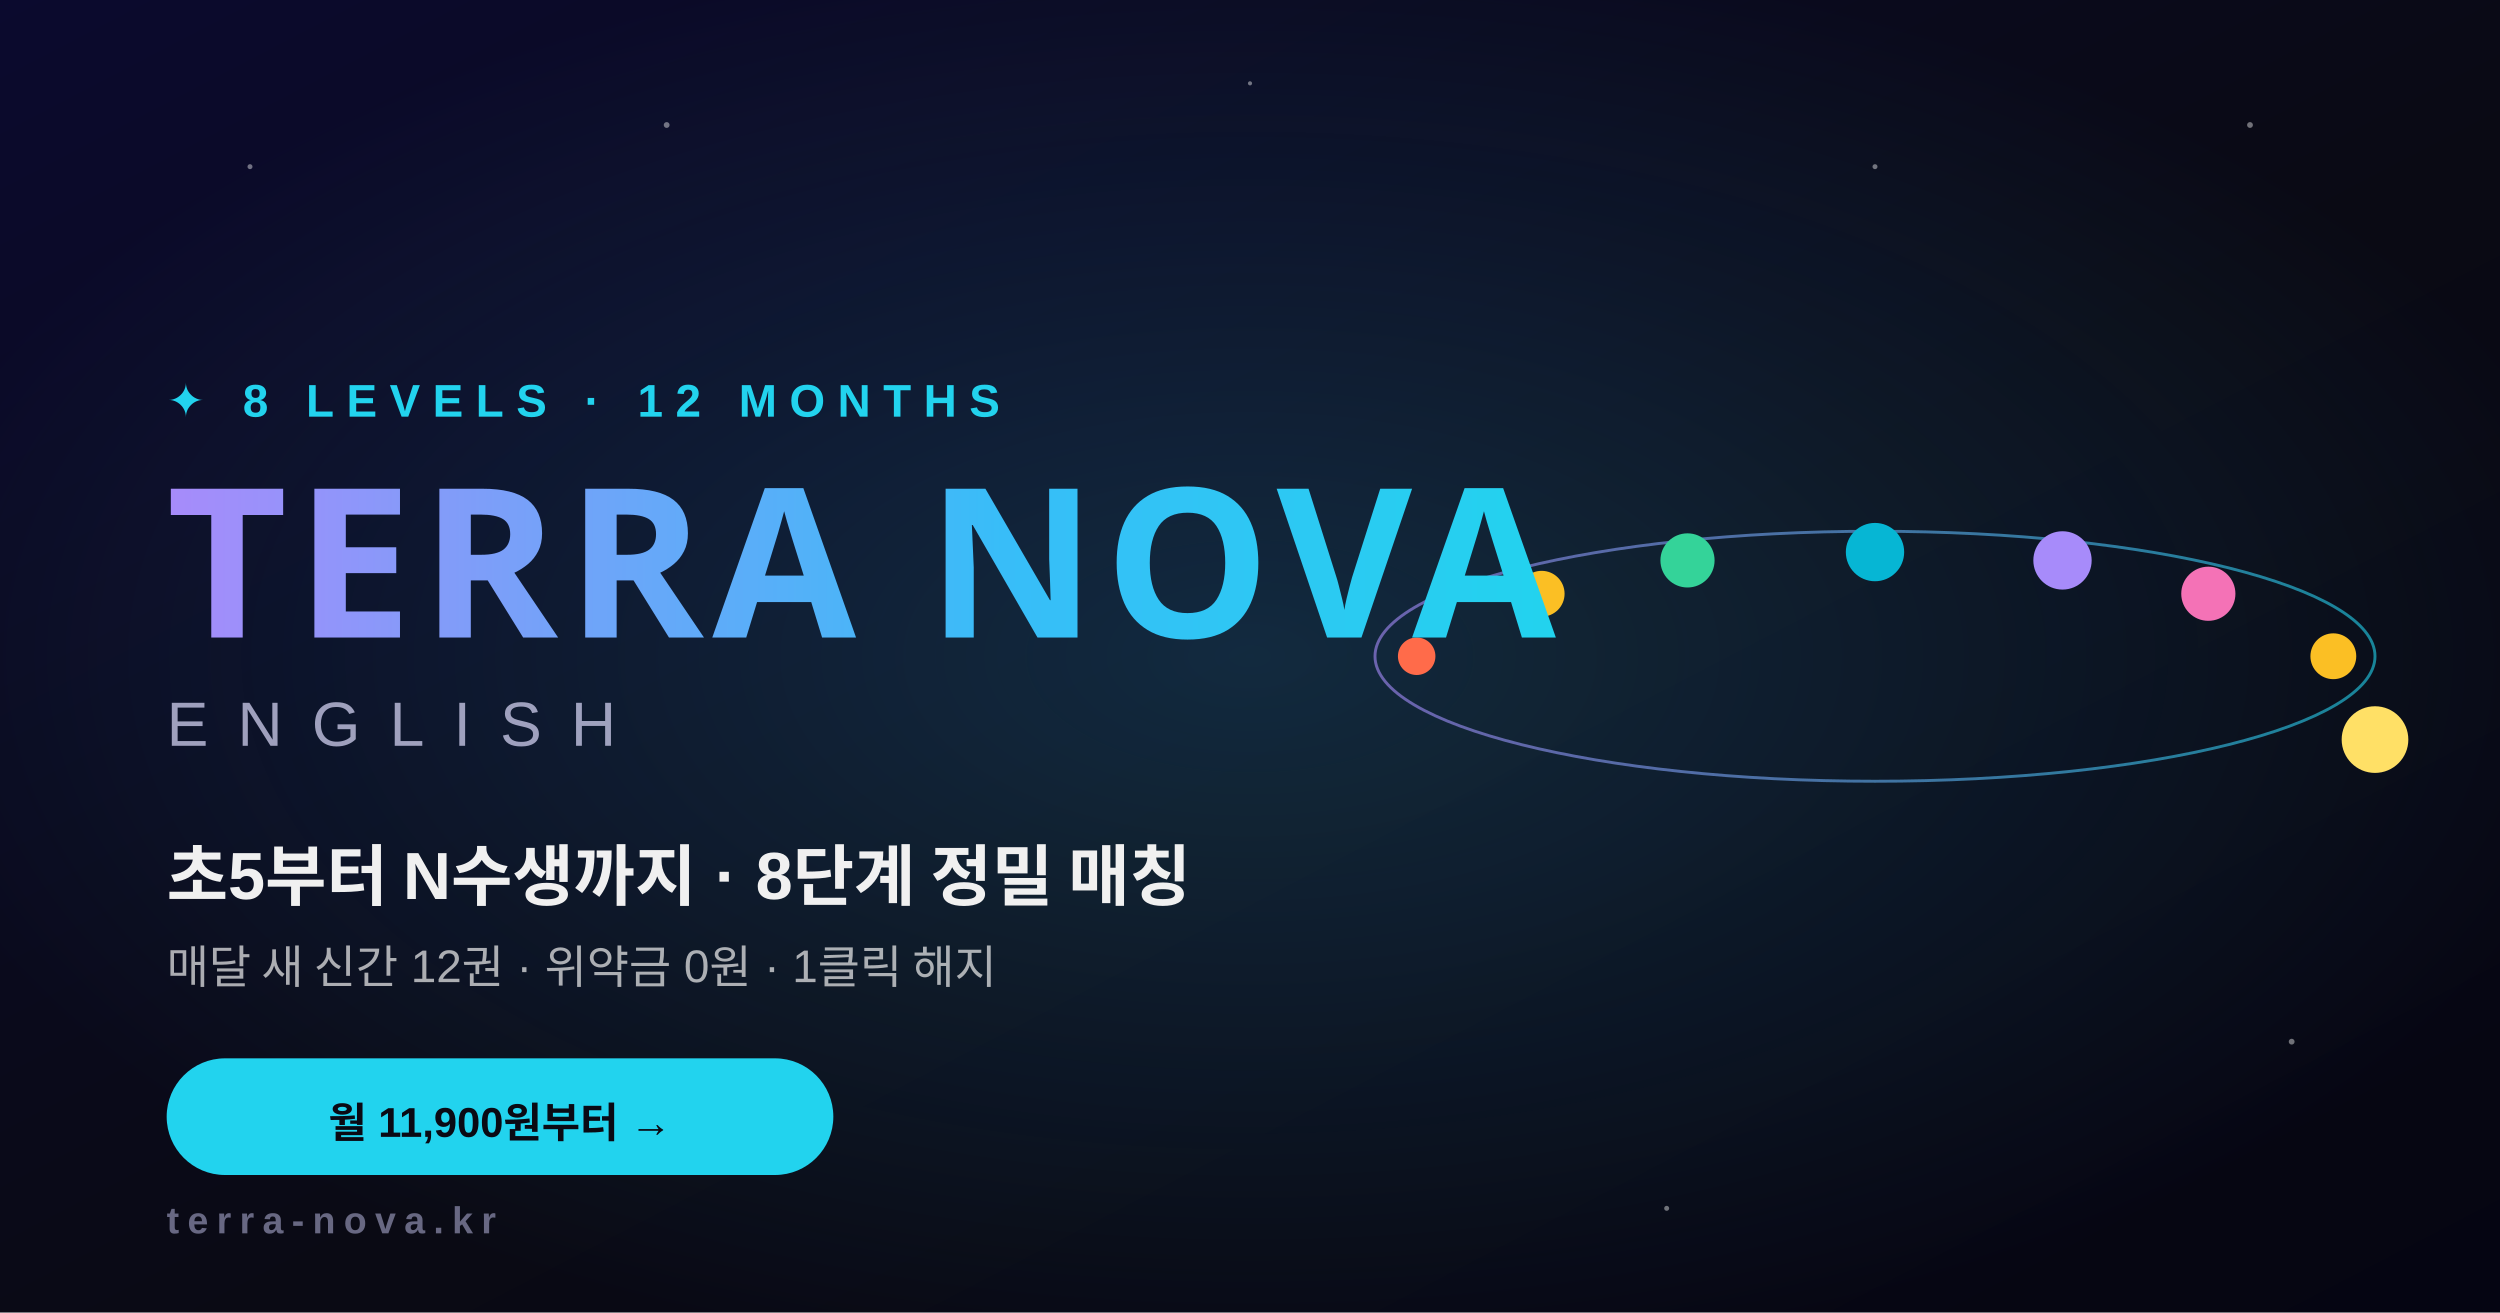
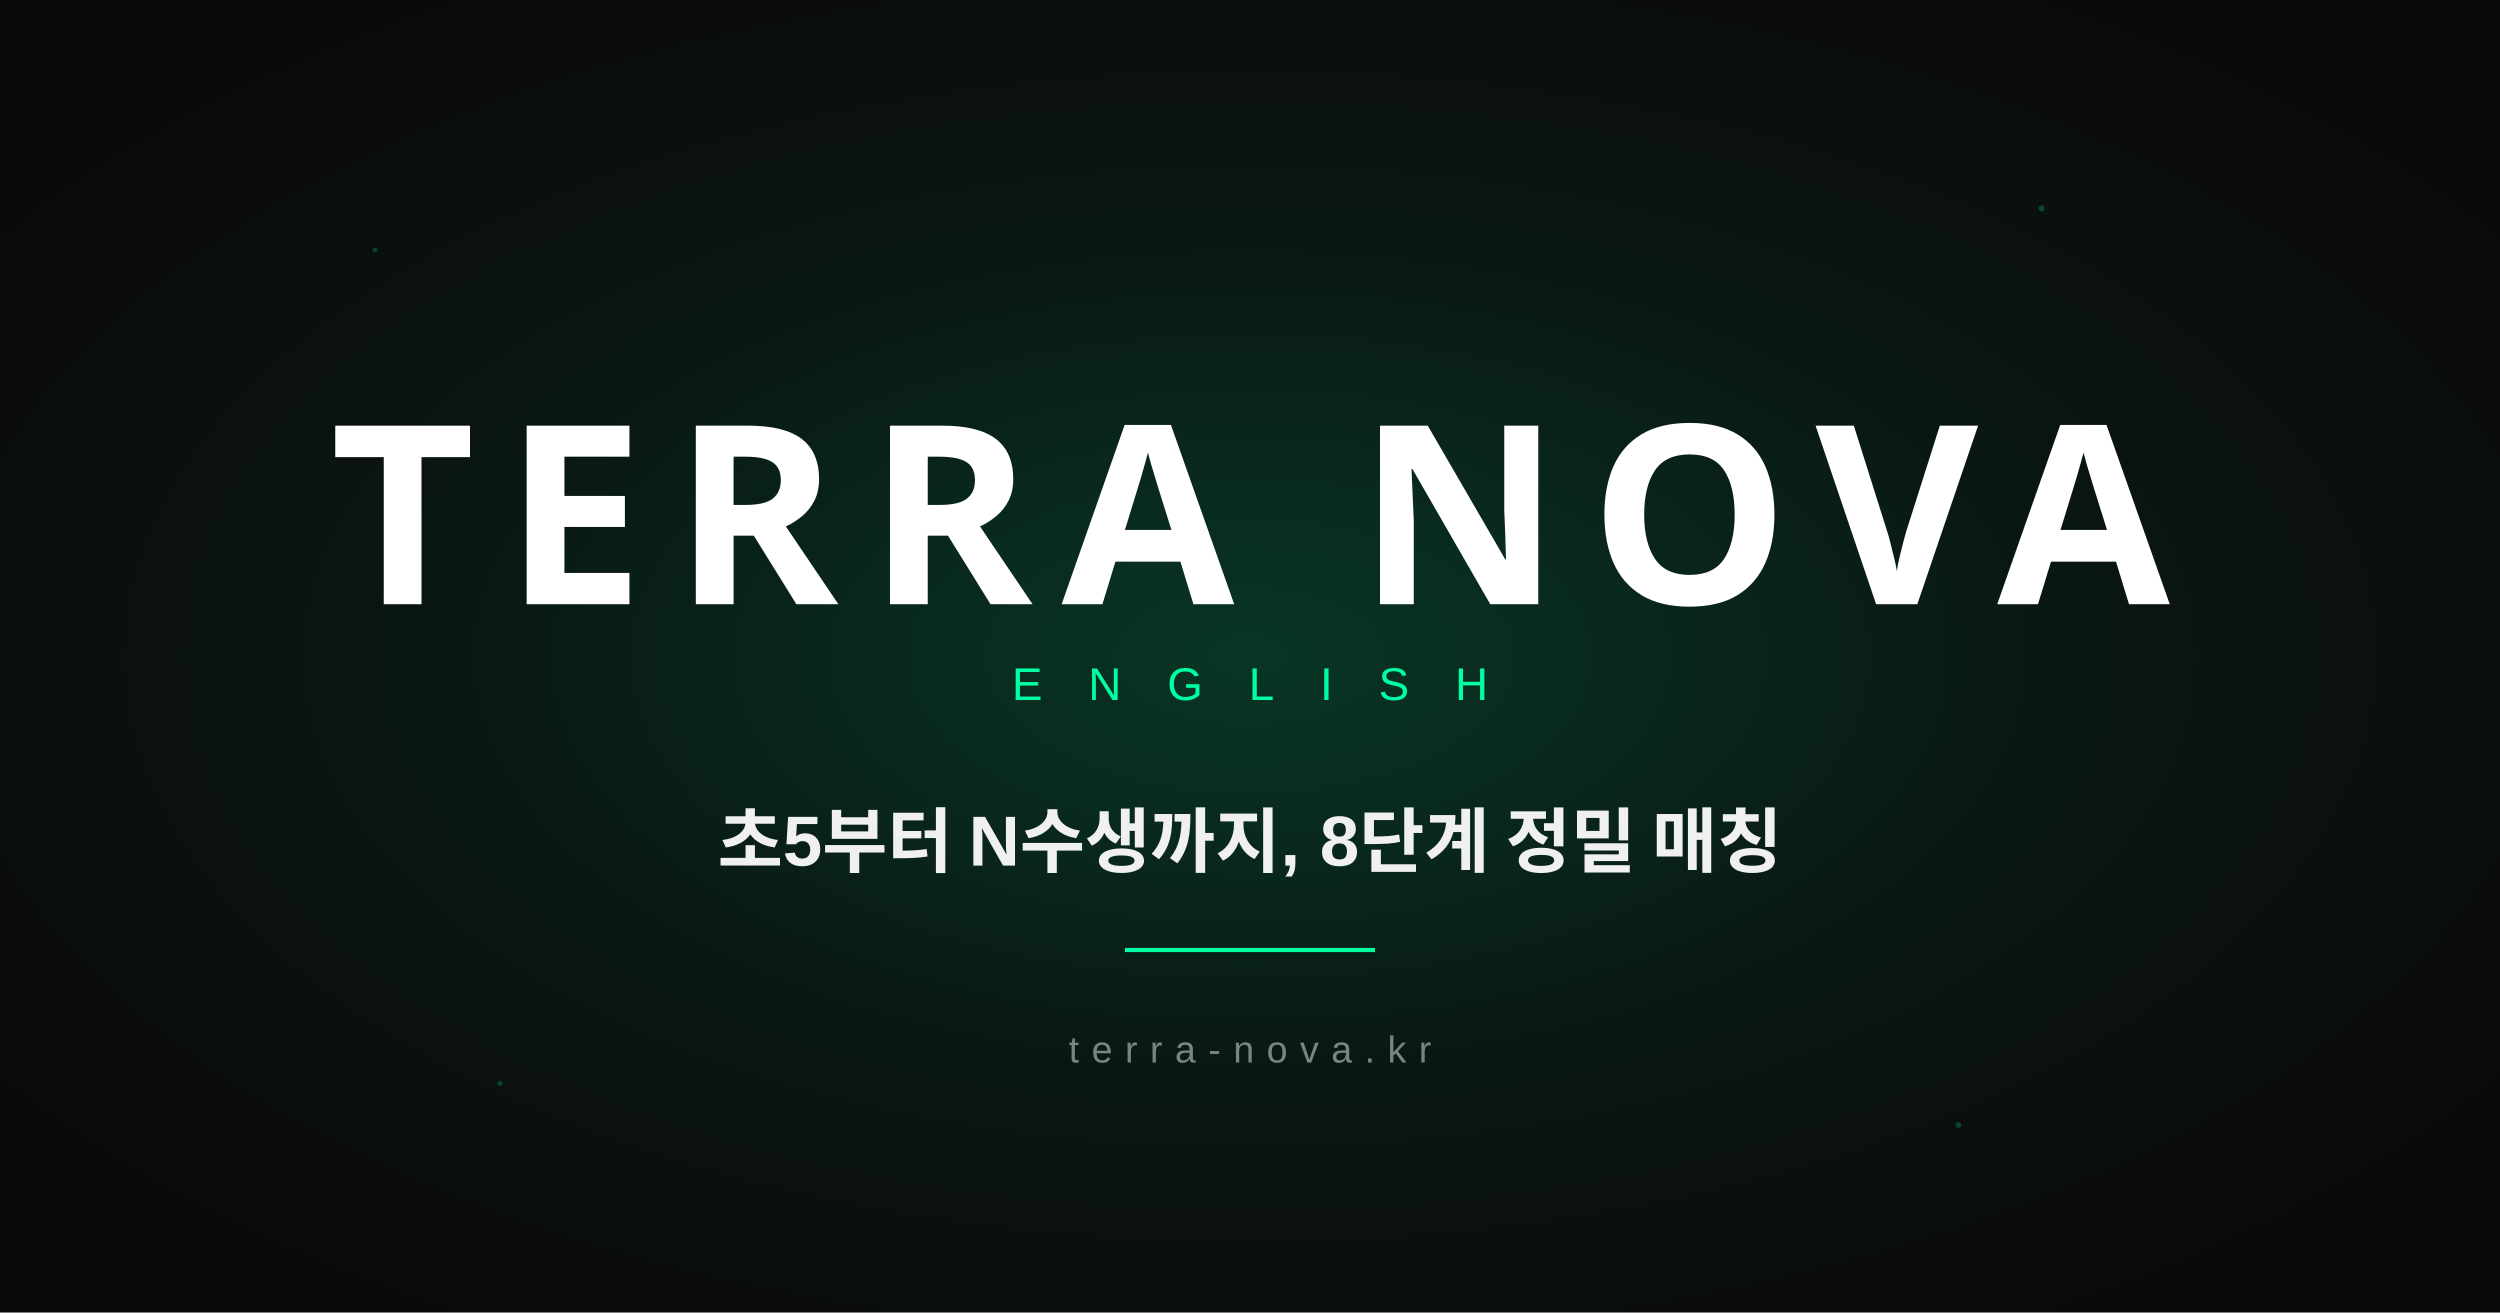
- <svg xmlns="http://www.w3.org/2000/svg" viewBox="0 0 1200 630" width="1200" height="630" role="img" aria-label="Terra Nova 랜딩 OG 커버">
+ <svg xmlns="http://www.w3.org/2000/svg" viewBox="0 0 1200 630" width="1200" height="630" role="img" aria-label="Terra Nova English landing">
  <defs>
-     <linearGradient id="bg" x1="0%" y1="0%" x2="100%" y2="100%">
-       <stop offset="0%" stop-color="#0B0A2E" />
-       <stop offset="55%" stop-color="#0A0A14" />
-       <stop offset="100%" stop-color="#050512" />
-     </linearGradient>
-     <linearGradient id="title" x1="0%" y1="0%" x2="100%" y2="0%">
-       <stop offset="0%" stop-color="#A78BFA" />
-       <stop offset="60%" stop-color="#38BDF8" />
-       <stop offset="100%" stop-color="#22D3EE" />
-     </linearGradient>
-     <linearGradient id="orbit" x1="0%" y1="0%" x2="100%" y2="0%">
-       <stop offset="0%" stop-color="rgba(167,139,250,.6)" />
-       <stop offset="100%" stop-color="rgba(34,211,238,.6)" />
-     </linearGradient>
-     <radialGradient id="glow" cx="50%" cy="50%" r="55%">
-       <stop offset="0%" stop-color="rgba(56,189,248,.18)" />
-       <stop offset="100%" stop-color="rgba(56,189,248,0)" />
+     <radialGradient id="halo" cx="50%" cy="50%" r="60%">
+       <stop offset="0%" stop-color="rgba(0,255,163,.18)" />
+       <stop offset="60%" stop-color="rgba(0,255,163,.04)" />
+       <stop offset="100%" stop-color="rgba(0,255,163,0)" />
    </radialGradient>
  </defs>
-   <rect width="1200" height="630" fill="url(#bg)" />
-   <rect width="1200" height="630" fill="url(#glow)" />
-   <g fill="#fff" opacity=".42">
-     <circle cx="120" cy="80" r="1.2" />
-     <circle cx="320" cy="60" r="1.4" />
-     <circle cx="600" cy="40" r="1" />
-     <circle cx="900" cy="80" r="1.2" />
-     <circle cx="1080" cy="60" r="1.4" />
-     <circle cx="200" cy="560" r="1.2" />
-     <circle cx="800" cy="580" r="1.2" />
-     <circle cx="1100" cy="500" r="1.4" />
+   <rect width="1200" height="630" fill="#0A0A0A" />
+   <rect width="1200" height="630" fill="url(#halo)" />
+   <g fill="#00FFA3" opacity=".22">
+     <circle cx="180" cy="120" r="1.2" />
+     <circle cx="980" cy="100" r="1.5" />
+     <circle cx="240" cy="520" r="1.2" />
+     <circle cx="940" cy="540" r="1.4" />
  </g>
-   <g transform="translate(900,315)">
-     <ellipse cx="0" cy="0" rx="240" ry="60" fill="none" stroke="url(#orbit)" stroke-width="1.4" />
-     <circle cx="-220" cy="0" r="9" fill="#FF6B4A" />
-     <circle cx="-160" cy="-30" r="11" fill="#FBBF24" />
-     <circle cx="-90" cy="-46" r="13" fill="#34D399" />
-     <circle cx="0" cy="-50" r="14" fill="#06B6D4" />
-     <circle cx="90" cy="-46" r="14" fill="#A78BFA" />
-     <circle cx="160" cy="-30" r="13" fill="#F472B6" />
-     <circle cx="220" cy="0" r="11" fill="#FBBF24" />
-     <circle cx="240" cy="40" r="16" fill="#FFE066" />
-   </g>
-   <text x="80" y="200" font-family="'Noto Sans KR','Arial',sans-serif" font-weight="700" font-size="22" letter-spacing="6" fill="#22D3EE">✦ 8 LEVELS · 12 MONTHS</text>
-   <text x="80" y="306" font-family="'Bebas Neue','Arial Black',sans-serif" font-weight="700" font-size="100" letter-spacing="4" fill="url(#title)">TERRA NOVA</text>
-   <text x="80" y="358" font-family="'Noto Sans KR','Arial',sans-serif" font-weight="500" font-size="30" letter-spacing="14" fill="rgba(200,200,230,.78)">ENGLISH</text>
-   <text x="80" y="432" font-family="'Noto Sans KR','Arial',sans-serif" font-weight="800" font-size="32" fill="#F0F0F0">초5부터 N수생까지 · 8단계 정밀 매칭</text>
-   <text x="80" y="472" font-family="'Noto Sans KR','Arial',sans-serif" font-weight="500" font-size="22" fill="rgba(240,240,240,.7)">매달 새 신간 12권 · 위약금 0원 · 1클릭 해지</text>
-   <g transform="translate(80,508)">
-     <rect width="320" height="56" rx="28" fill="#22D3EE" />
-     <text x="160" y="38" text-anchor="middle" font-family="'Noto Sans KR','Arial',sans-serif" font-weight="900" font-size="20" fill="#0A0A14">월 11,900원부터 →</text>
-   </g>
-   <text x="80" y="592" font-family="'Noto Sans KR','Arial',sans-serif" font-weight="600" font-size="18" letter-spacing="4" fill="rgba(180,180,220,.55)">terra-nova.kr</text>
+   <text x="600" y="290" text-anchor="middle" font-family="'Space Grotesk','Arial Black',sans-serif" font-weight="900" font-size="120" letter-spacing="14" fill="#FFFFFF">TERRA NOVA</text>
+   <text x="600" y="336" text-anchor="middle" font-family="'Space Grotesk','Arial',sans-serif" font-weight="500" font-size="22" letter-spacing="22" fill="#00FFA3">ENGLISH</text>
+   <text x="600" y="416" text-anchor="middle" font-family="'Pretendard','Noto Sans KR','Arial',sans-serif" font-weight="800" font-size="34" fill="#F0F0F0">초5부터 N수생까지, 8단계 정밀 매칭</text>
+   <line x1="540" y1="456" x2="660" y2="456" stroke="#00FFA3" stroke-width="2" />
+   <text x="600" y="510" text-anchor="middle" font-family="'Space Grotesk','Arial',sans-serif" font-weight="500" font-size="18" letter-spacing="6" fill="rgba(240,240,240,.5)">terra-nova.kr</text>
</svg>
